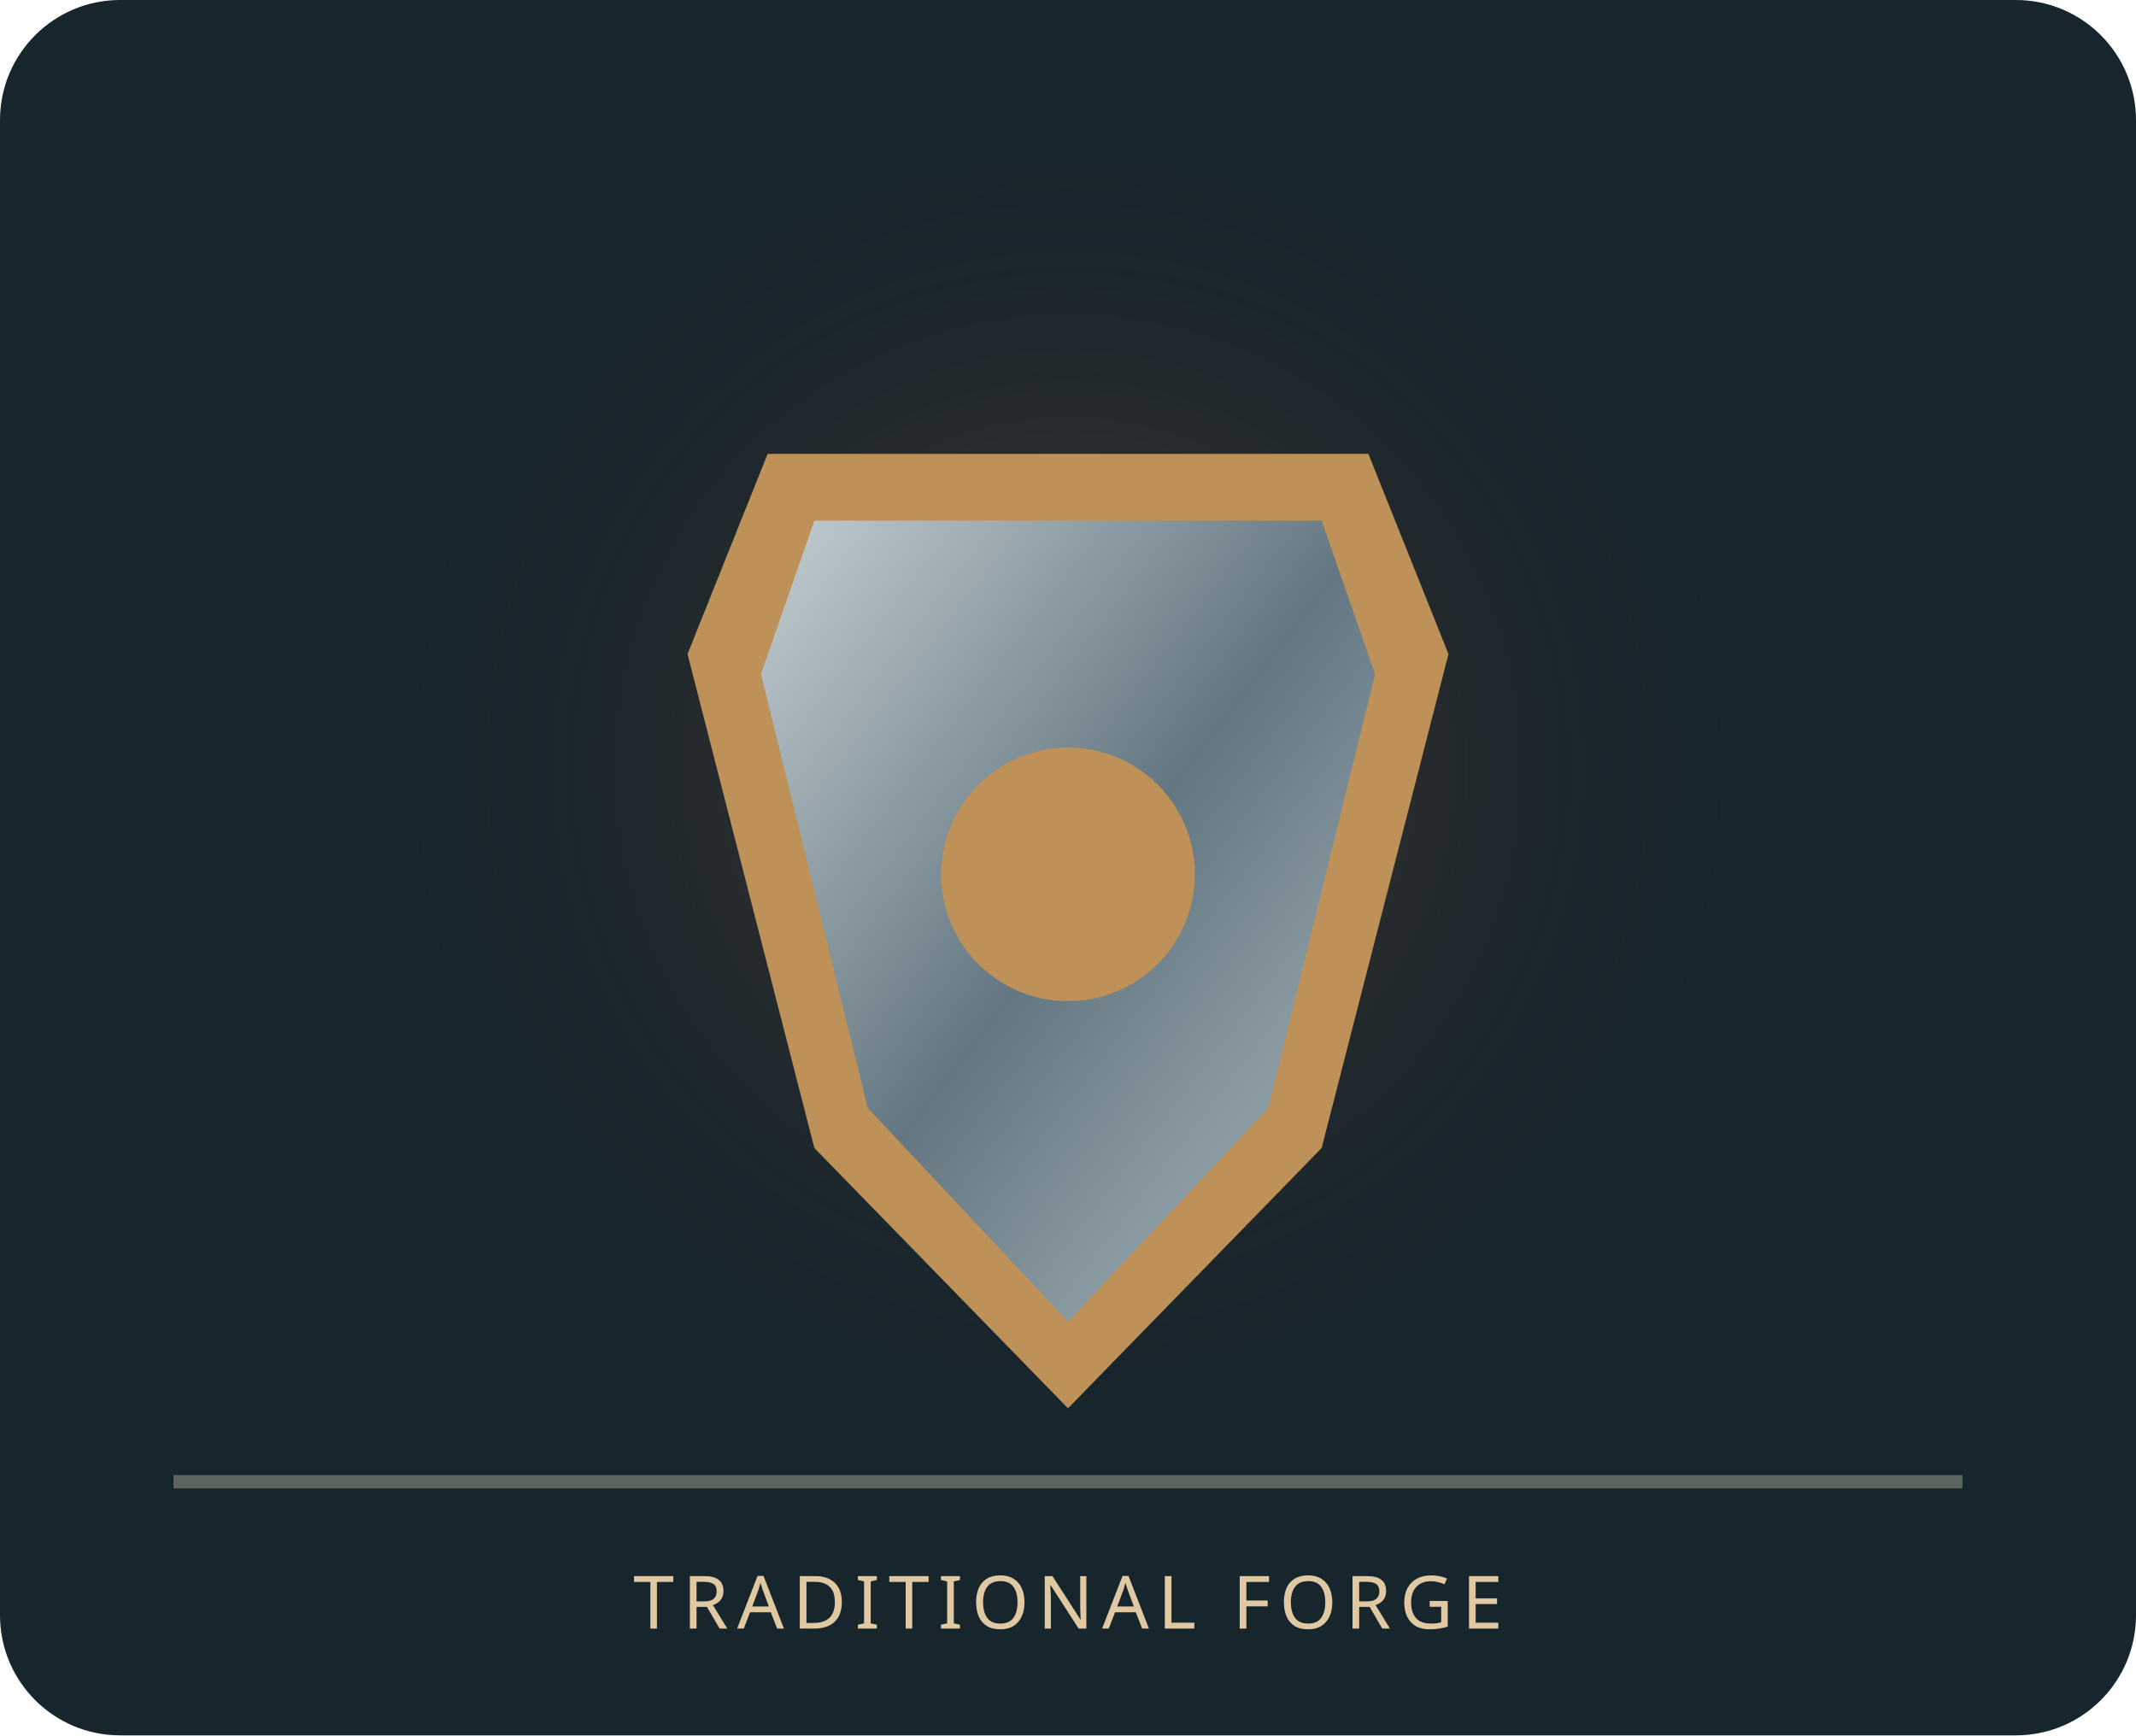
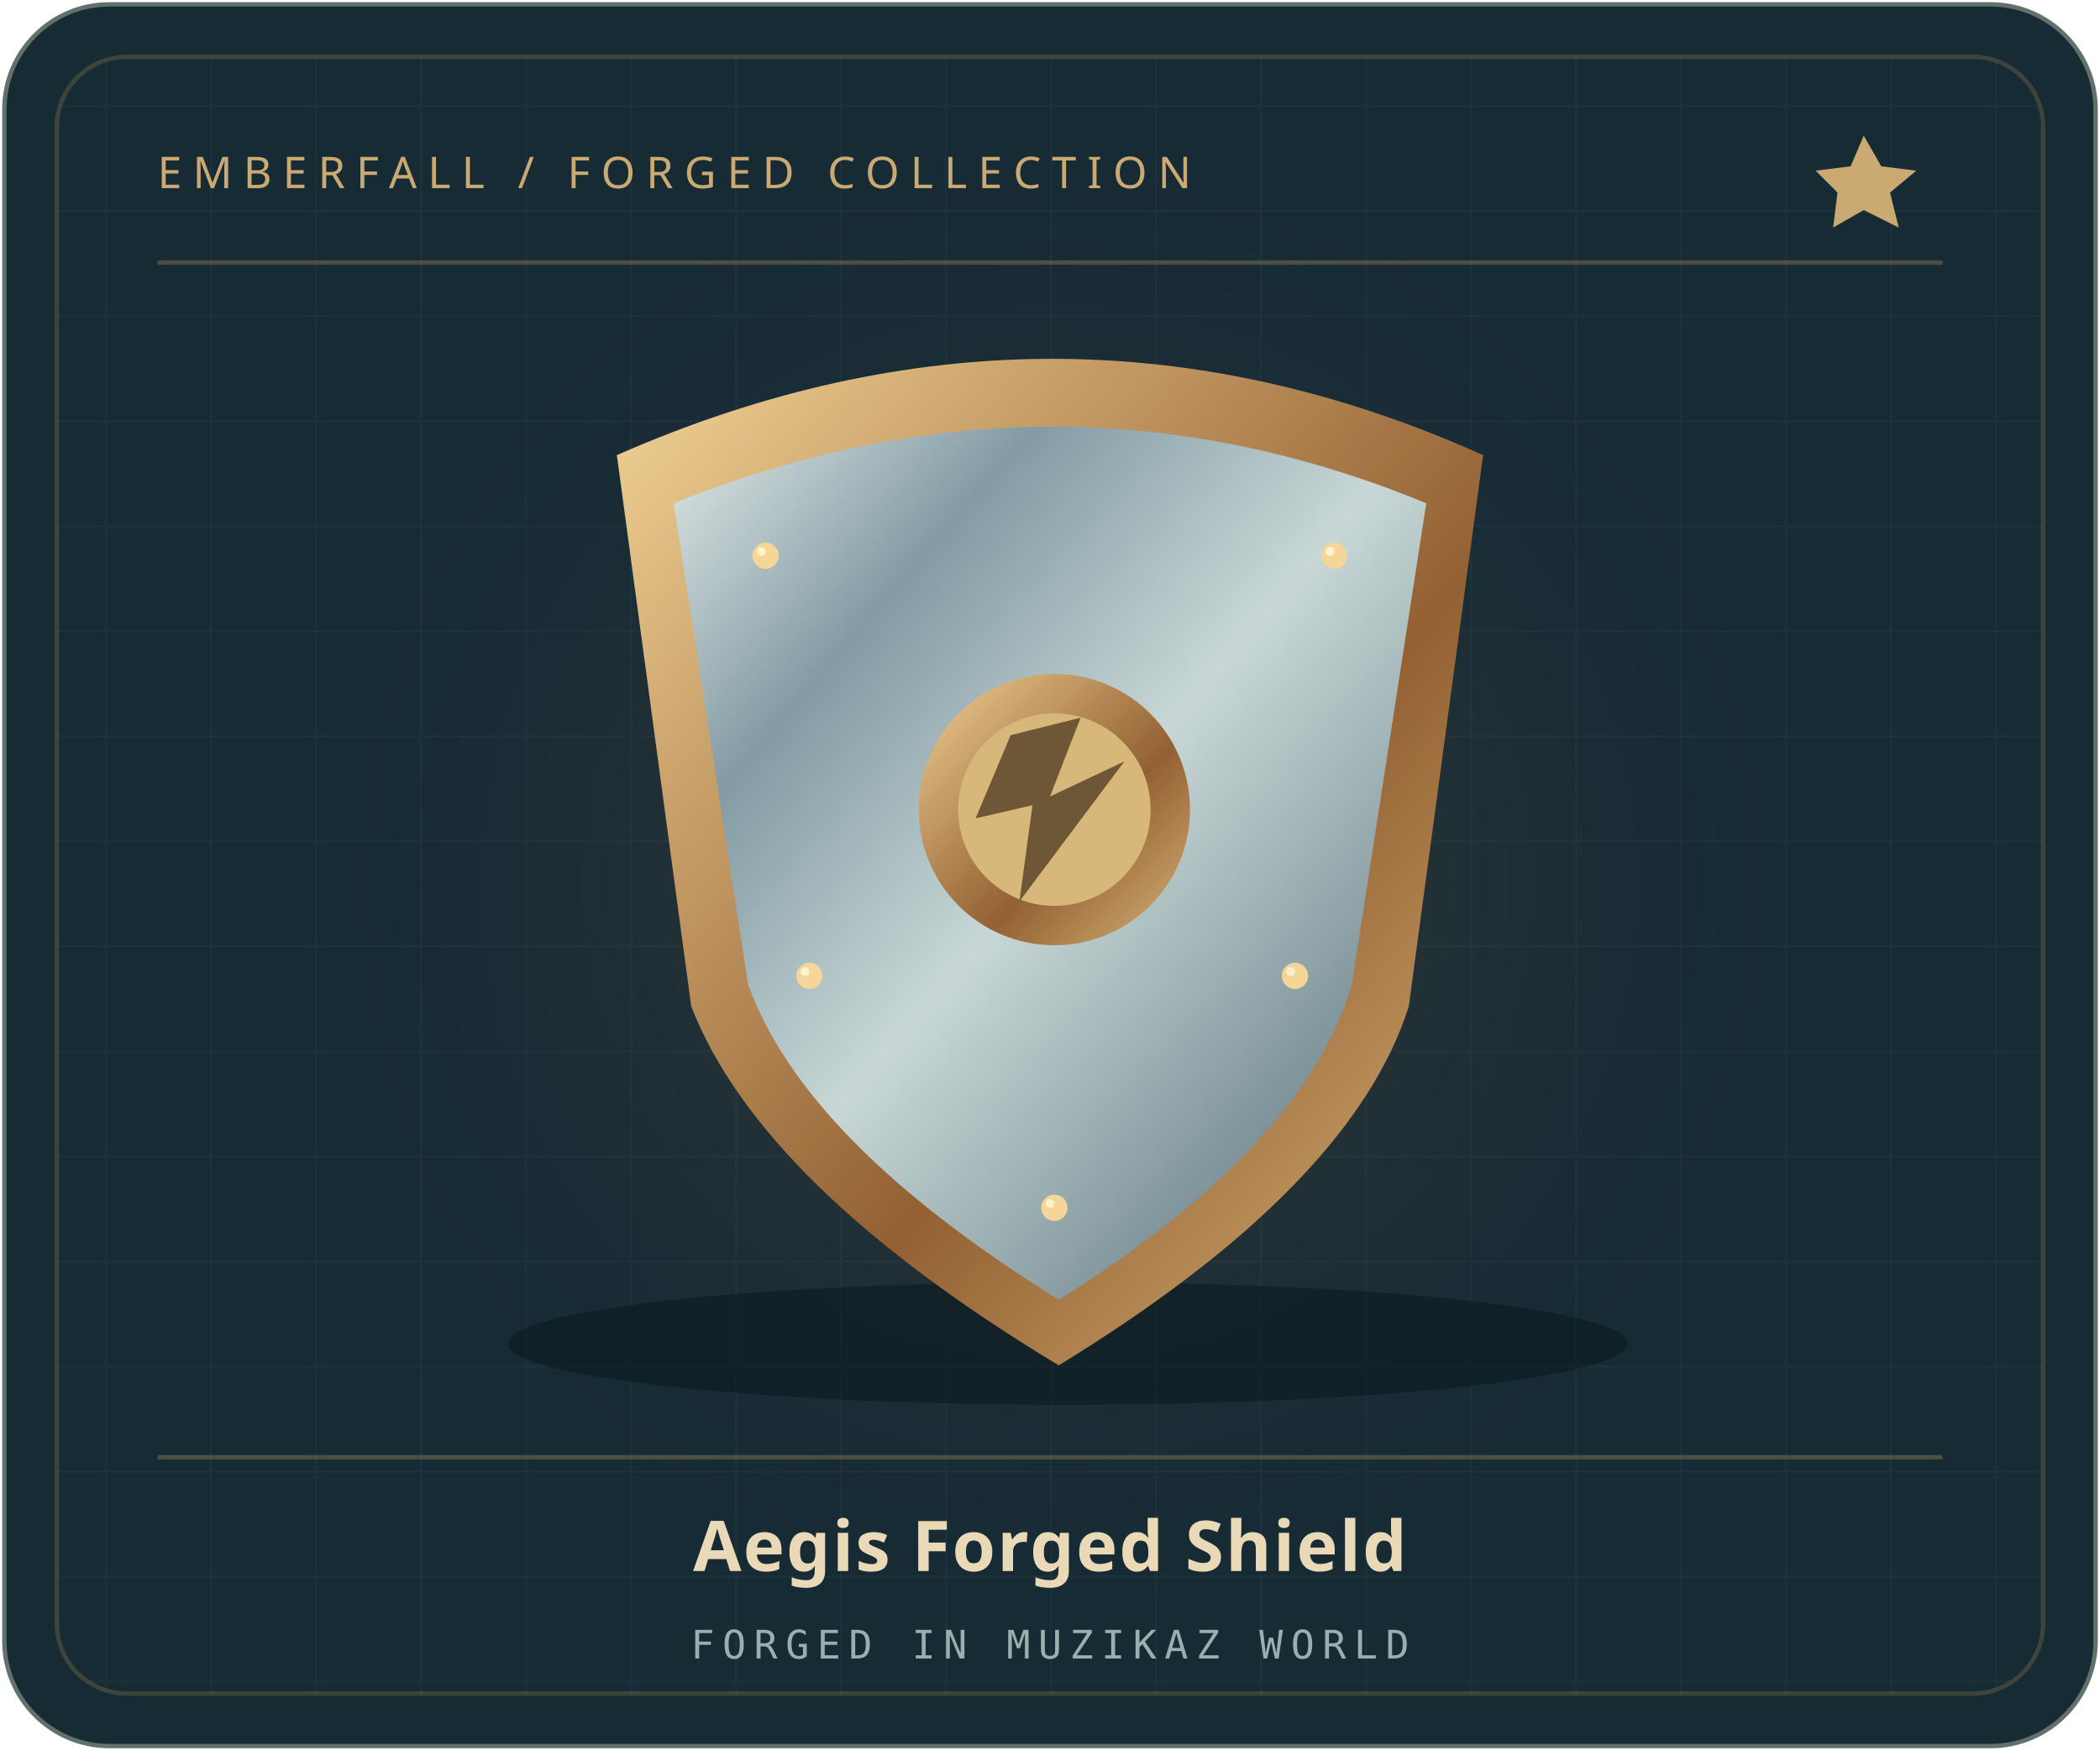
- <svg xmlns="http://www.w3.org/2000/svg" viewBox="0 0 320 260" role="img" aria-labelledby="title desc">
+ <svg xmlns="http://www.w3.org/2000/svg" viewBox="0 0 480 400" width="480" height="400" role="img" aria-labelledby="title desc" data-forge-artwork="forge-aegis-shield" data-artwork-version="metallurgy-v2">
  <defs>
-     <linearGradient id="steel" x2="1" y2="1">
-       <stop stop-color="#c3cdd0" />
-       <stop offset=".5" stop-color="#647782" />
-       <stop offset="1" stop-color="#adbbc0" />
+     <linearGradient id="steel" x1="0" y1="0" x2="1" y2="1">
+       <stop stop-color="#e1e9e6" />
+       <stop offset=".24" stop-color="#839ba4" />
+       <stop offset=".5" stop-color="#c8d7d6" />
+       <stop offset="1" stop-color="#4b6571" />
    </linearGradient>
-     <radialGradient id="glow">
-       <stop stop-color="#9c5838" stop-opacity=".5" />
-       <stop offset="1" stop-color="#17252c" stop-opacity="0" />
+     <linearGradient id="iron" x1="0" y1="0" x2="1" y2="1">
+       <stop stop-color="#70858c" />
+       <stop offset=".4" stop-color="#344851" />
+       <stop offset="1" stop-color="#182c36" />
+     </linearGradient>
+     <linearGradient id="bronze" x1="0" y1="0" x2="1" y2="1">
+       <stop stop-color="#f2d397" />
+       <stop offset=".25" stop-color="#c9a16b" />
+       <stop offset=".6" stop-color="#936032" />
+       <stop offset="1" stop-color="#d9b67a" />
+     </linearGradient>
+     <linearGradient id="wood" x1="0" y1="0" x2="1" y2=".3">
+       <stop stop-color="#b28b59" />
+       <stop offset=".4" stop-color="#785237" />
+       <stop offset=".6" stop-color="#9c714a" />
+       <stop offset="1" stop-color="#553a2c" />
+     </linearGradient>
+     <linearGradient id="leather">
+       <stop stop-color="#ad7950" />
+       <stop offset=".4" stop-color="#624936" />
+       <stop offset="1" stop-color="#3b322b" />
+     </linearGradient>
+     <linearGradient id="brick" x1="0" y1="0" x2="1" y2="1">
+       <stop stop-color="#9d7353" />
+       <stop offset="1" stop-color="#4f4036" />
+     </linearGradient>
+     <linearGradient id="stone">
+       <stop stop-color="#d0c6ac" />
+       <stop offset=".5" stop-color="#8e9288" />
+       <stop offset="1" stop-color="#5d6a6b" />
+     </linearGradient>
+     <linearGradient id="water" x1="0" y1="0" x2="1" y2="1">
+       <stop stop-color="#a0cbd0" />
+       <stop offset=".55" stop-color="#528596" />
+       <stop offset="1" stop-color="#2d5769" />
+     </linearGradient>
+     <linearGradient id="canvas">
+       <stop stop-color="#dfc896" />
+       <stop offset="1" stop-color="#94764f" />
+     </linearGradient>
+     <linearGradient id="fire" x1="0" y1="1" x2="0" y2="0">
+       <stop stop-color="#d64e1f" />
+       <stop offset=".5" stop-color="#ffab47" />
+       <stop offset="1" stop-color="#fff0b0" />
+     </linearGradient>
+     <radialGradient id="aura">
+       <stop stop-color="#bc7c3540" />
+       <stop offset="1" stop-color="#1c2c34" stop-opacity="0" />
    </radialGradient>
+     <pattern id="grid" width="24" height="24" patternUnits="userSpaceOnUse">
+       <path d="M24 0H0v24" fill="none" stroke="#9bb9bb0b" />
+     </pattern>
  </defs>
-   <rect width="320" height="260" rx="18" fill="#17252c" />
-   <circle cx="160" cy="115" r="100" fill="url(#glow)" />
-   <path d="M26 222h268" stroke="#5d655e" stroke-width="2" />
-   <path d="M115 68h90l12 30-19 74-38 39-38-39-19-74z" fill="#bd9157" />
-   <path d="M122 78h76l8 23-16 65-30 32-30-32-16-65z" fill="url(#steel)" />
-   <circle cx="160" cy="131" r="19" fill="#bd9157" />
-   <text x="160" y="244" text-anchor="middle" font-family="sans-serif" font-size="11" letter-spacing="1.3" fill="#e0c9a2">TRADITIONAL FORGE</text>
+   <rect x="1" y="1" width="478" height="398" rx="24" fill="#172b35" stroke="#62716a" />
+   <rect x="13" y="13" width="454" height="374" rx="16" fill="url(#grid)" stroke="#bf98553b" />
+   <circle cx="242" cy="202" r="169" fill="url(#aura)" />
+   <path d="M36 60h408M36 333h408" stroke="#b4946055" />
+   <text x="36" y="43" font-family="sans-serif" font-size="10" letter-spacing="2.5" fill="#cba973">EMBERFALL / FORGED COLLECTION</text>
+   <path d="m426 31 4 7 8 1-6 5 2 8-8-4-7 4 1-8-5-5 8-1z" fill="#cba973" />
+   <ellipse cx="244" cy="307" rx="128" ry="14" fill="#07171d" opacity=".55" />
+   <g data-forge-drawing="forge-aegis-shield">
+     <path d="M141 104q100-44 198 0l-17 126q-13 41-80 82-68-41-84-82z" fill="url(#bronze)" />
+     <path d="M154 115q87-35 172 0l-17 110q-11 37-67 72-58-36-71-72z" fill="url(#steel)" />
+     <circle cx="241" cy="185" r="31" fill="url(#bronze)" />
+     <circle cx="241" cy="185" r="22" fill="#d8b77a" />
+     <path d="M231 168l-8 19 13-3-3 22 24-32-17 8 7-18z" fill="#6d5737" />
+     <circle cx="175" cy="127" r="3" fill="#f3d698" />
+     <circle cx="174" cy="126" r="1" fill="#fff3ce" />
+     <circle cx="305" cy="127" r="3" fill="#f3d698" />
+     <circle cx="304" cy="126" r="1" fill="#fff3ce" />
+     <circle cx="185" cy="223" r="3" fill="#f3d698" />
+     <circle cx="184" cy="222" r="1" fill="#fff3ce" />
+     <circle cx="296" cy="223" r="3" fill="#f3d698" />
+     <circle cx="295" cy="222" r="1" fill="#fff3ce" />
+     <circle cx="241" cy="276" r="3" fill="#f3d698" />
+     <circle cx="240" cy="275" r="1" fill="#fff3ce" />
+   </g>
+   <text x="240" y="359" text-anchor="middle" font-family="sans-serif" font-size="16" font-weight="600" letter-spacing=".4" fill="#e9d9b6">Aegis Forged Shield</text>
+   <text x="240" y="379" text-anchor="middle" font-family="monospace" font-size="9" letter-spacing="1.8" fill="#99b0ae">FORGED IN MUZIKAZ WORLD</text>
</svg>
